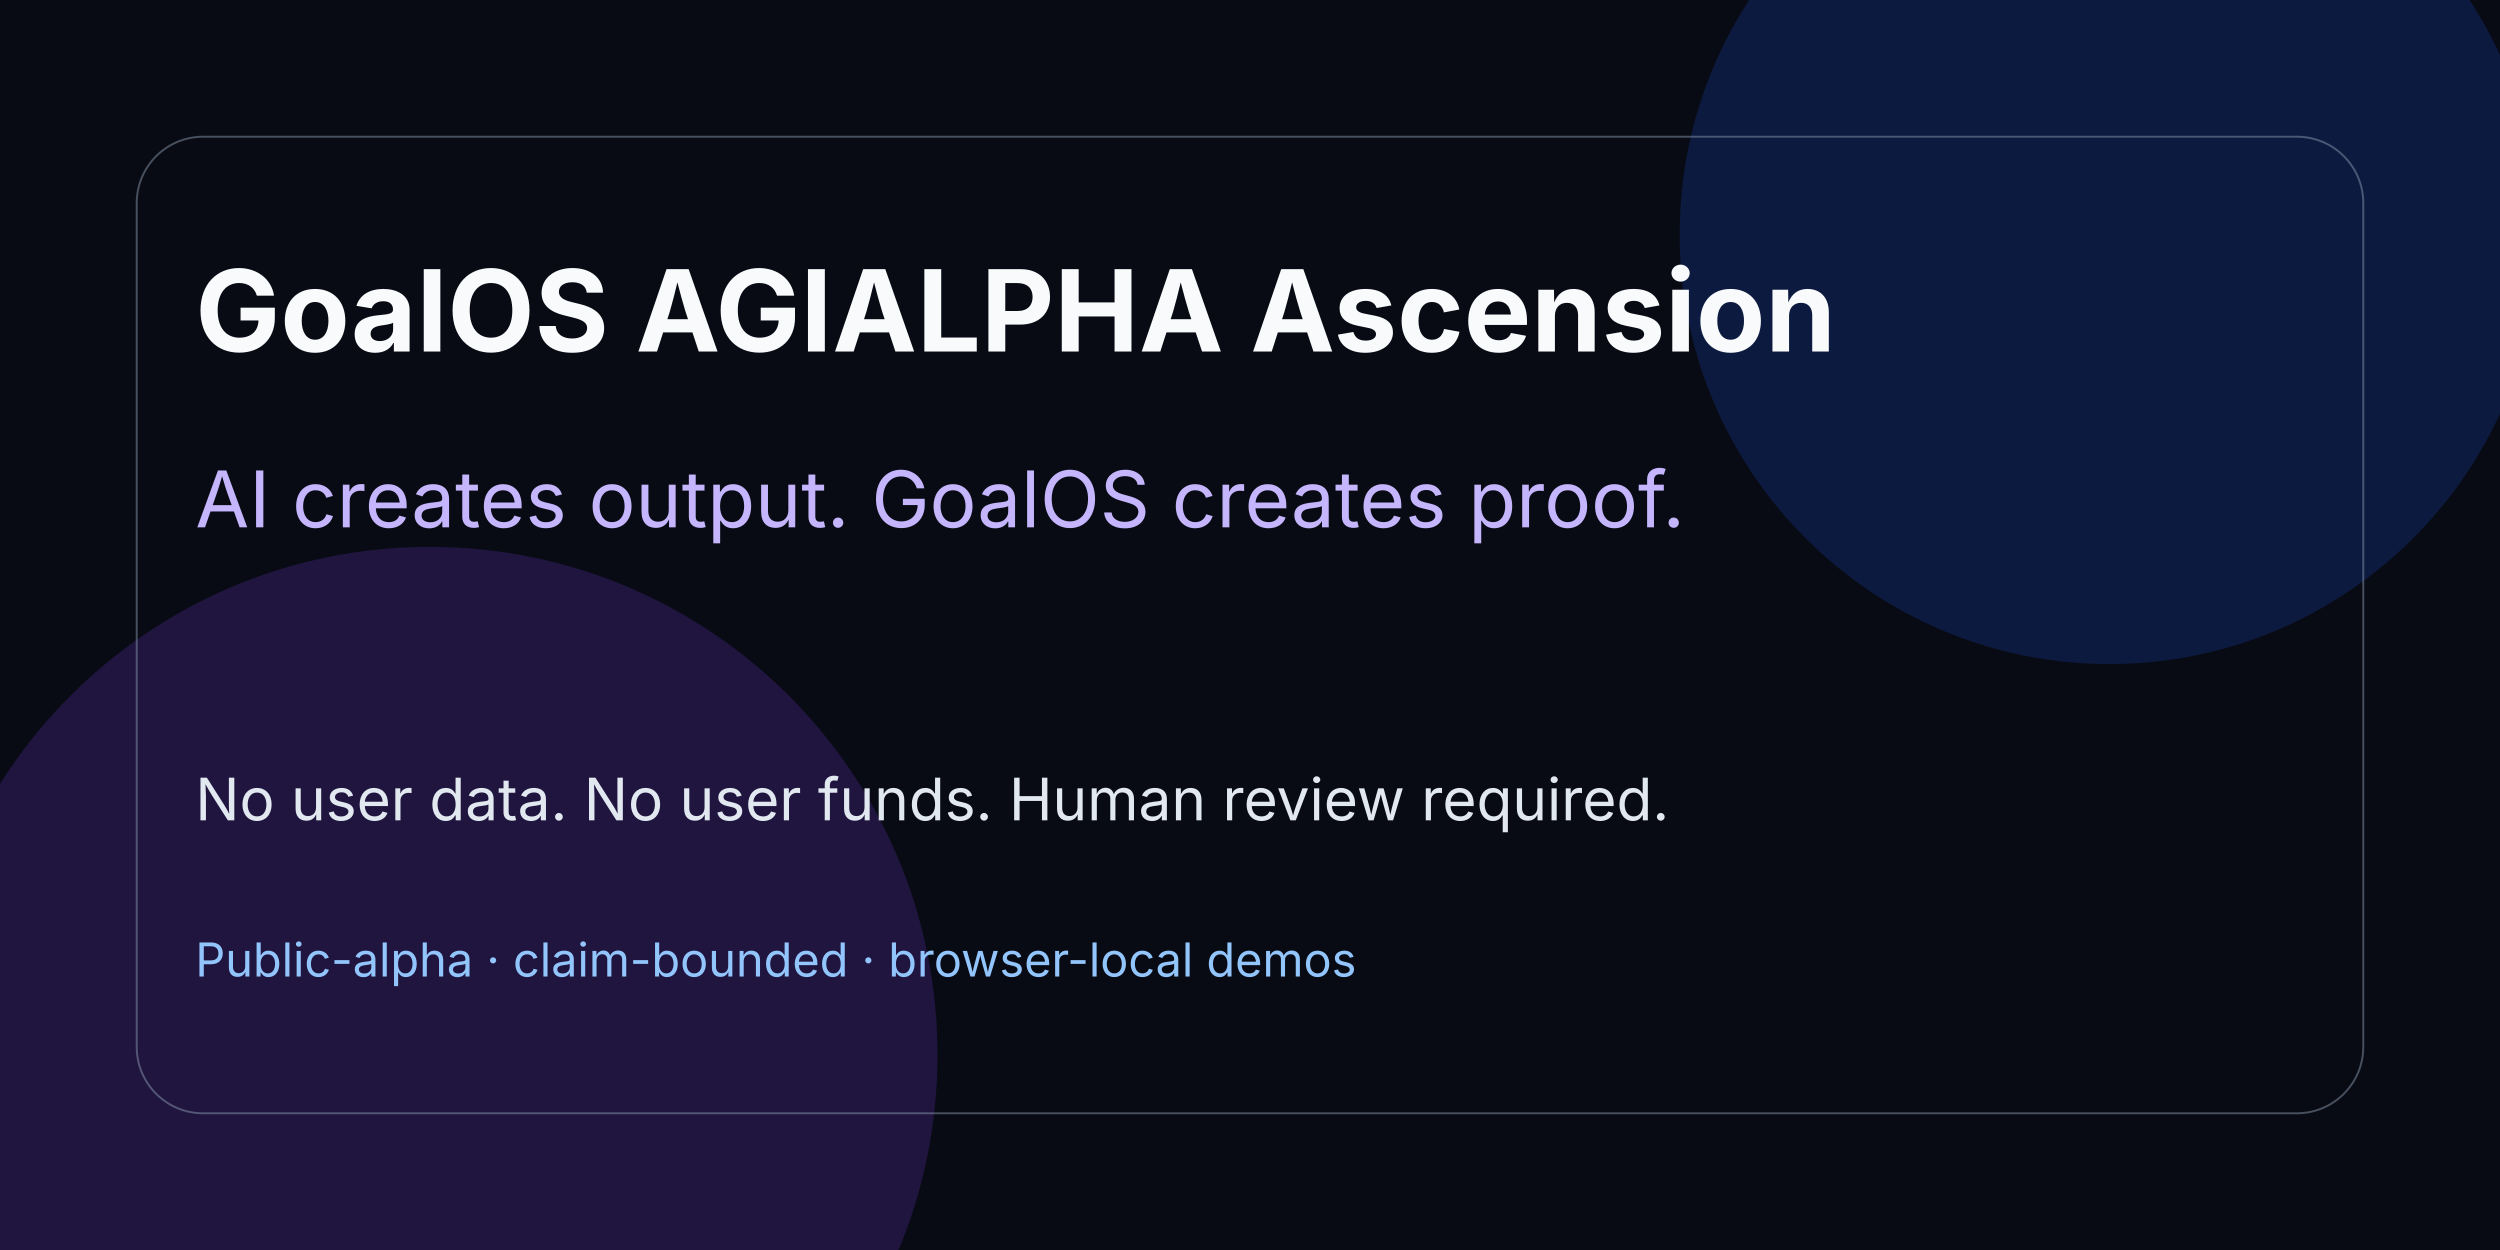
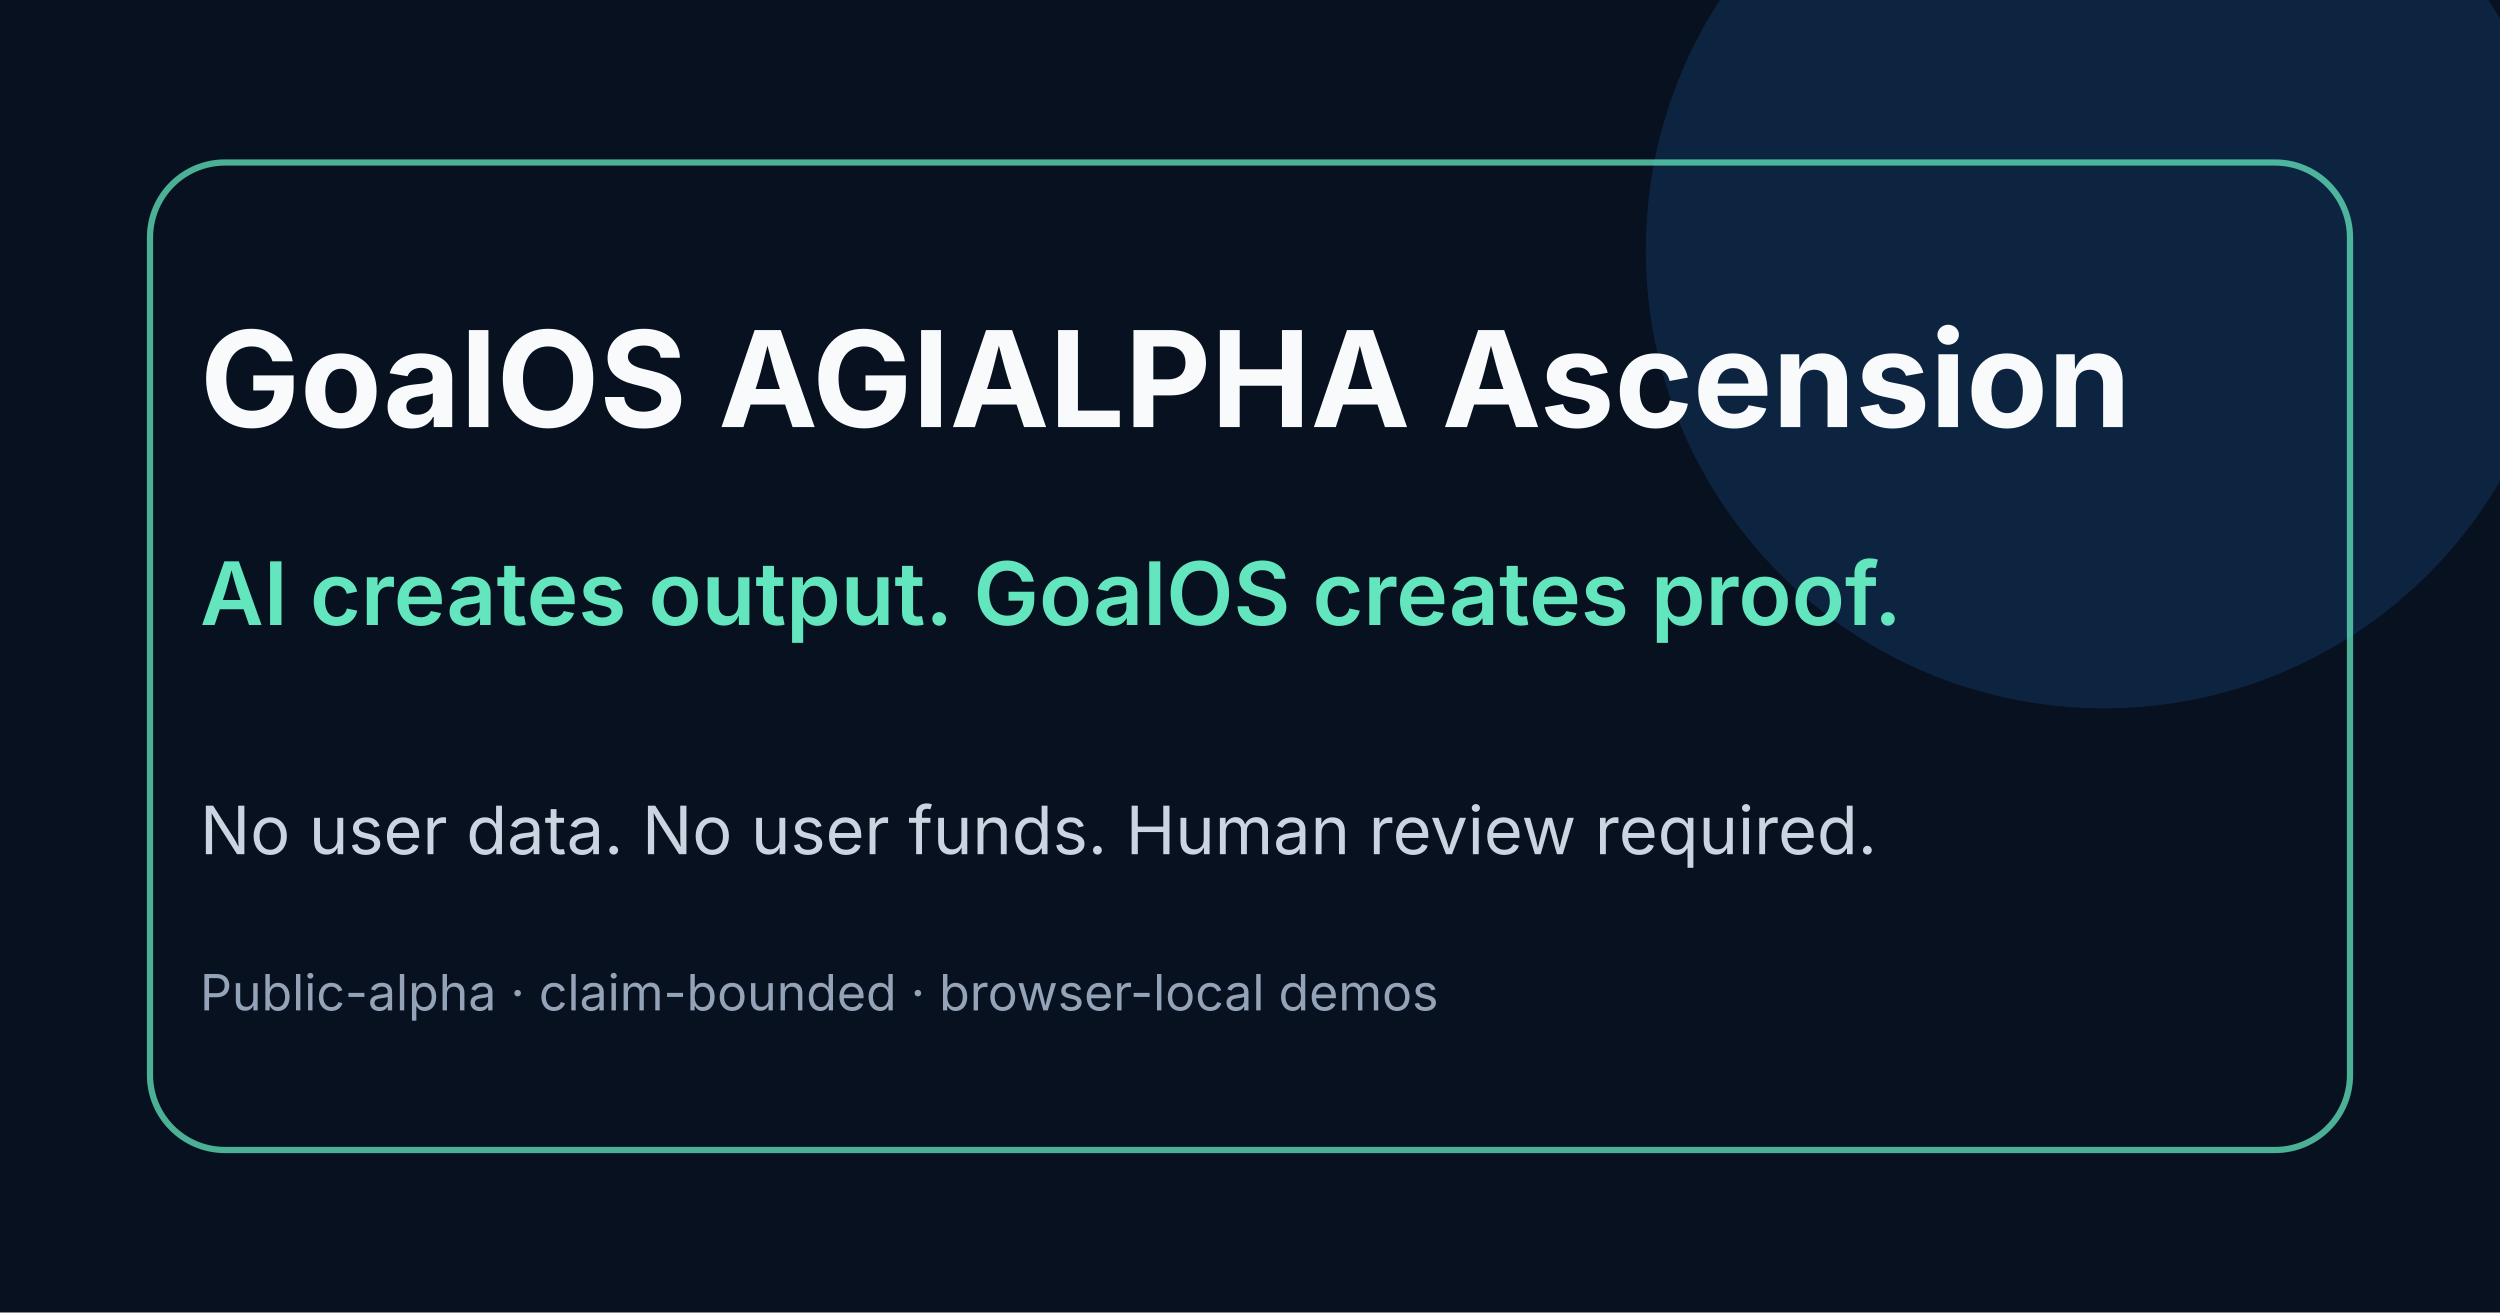
- <svg xmlns="http://www.w3.org/2000/svg" width="1280" height="640" viewBox="0 0 1280 640">
-   <rect width="1280" height="640" fill="#080b14" />
-   <circle cx="1080" cy="120" r="220" fill="#1d4ed8" opacity=".22" />
-   <circle cx="220" cy="540" r="260" fill="#7c3aed" opacity=".20" />
-   <rect x="70" y="70" width="1140" height="500" rx="34" fill="none" stroke="#94a3b8" opacity=".45" />
-   <text x="100" y="180" font-family="Inter,Arial,sans-serif" font-size="58" font-weight="700" fill="#f8fafc">GoalOS AGIALPHA Ascension</text>
-   <text x="100" y="270" font-family="Inter,Arial,sans-serif" font-size="40" fill="#c4b5fd">AI creates output. GoalOS creates proof.</text>
-   <text x="100" y="420" font-family="Inter,Arial,sans-serif" font-size="30" fill="#e2e8f0">No user data. No user funds. Human review required.</text>
-   <text x="100" y="500" font-family="Inter,Arial,sans-serif" font-size="24" fill="#93c5fd">Public-alpha · claim-bounded · browser-local demos</text>
+ <svg xmlns="http://www.w3.org/2000/svg" width="1200" height="630" viewBox="0 0 1200 630">
+   <rect width="1200" height="630" fill="#07111f" />
+   <circle cx="1010" cy="120" r="220" fill="#12335d" opacity=".55" />
+   <rect x="72" y="78" width="1056" height="474" rx="36" fill="none" stroke="#63e6be" stroke-width="3" opacity=".75" />
+   <text x="96" y="205" fill="#f8fafc" font-family="Inter,Arial,sans-serif" font-size="64" font-weight="700">GoalOS AGIALPHA Ascension</text>
+   <text x="96" y="300" fill="#63e6be" font-family="Inter,Arial,sans-serif" font-size="42" font-weight="600">AI creates output. GoalOS creates proof.</text>
+   <text x="96" y="410" fill="#cbd5e1" font-family="Inter,Arial,sans-serif" font-size="32">No user data. No user funds. Human review required.</text>
+   <text x="96" y="485" fill="#94a3b8" font-family="Inter,Arial,sans-serif" font-size="24">Public-alpha · claim-bounded · browser-local demos</text>
</svg>
